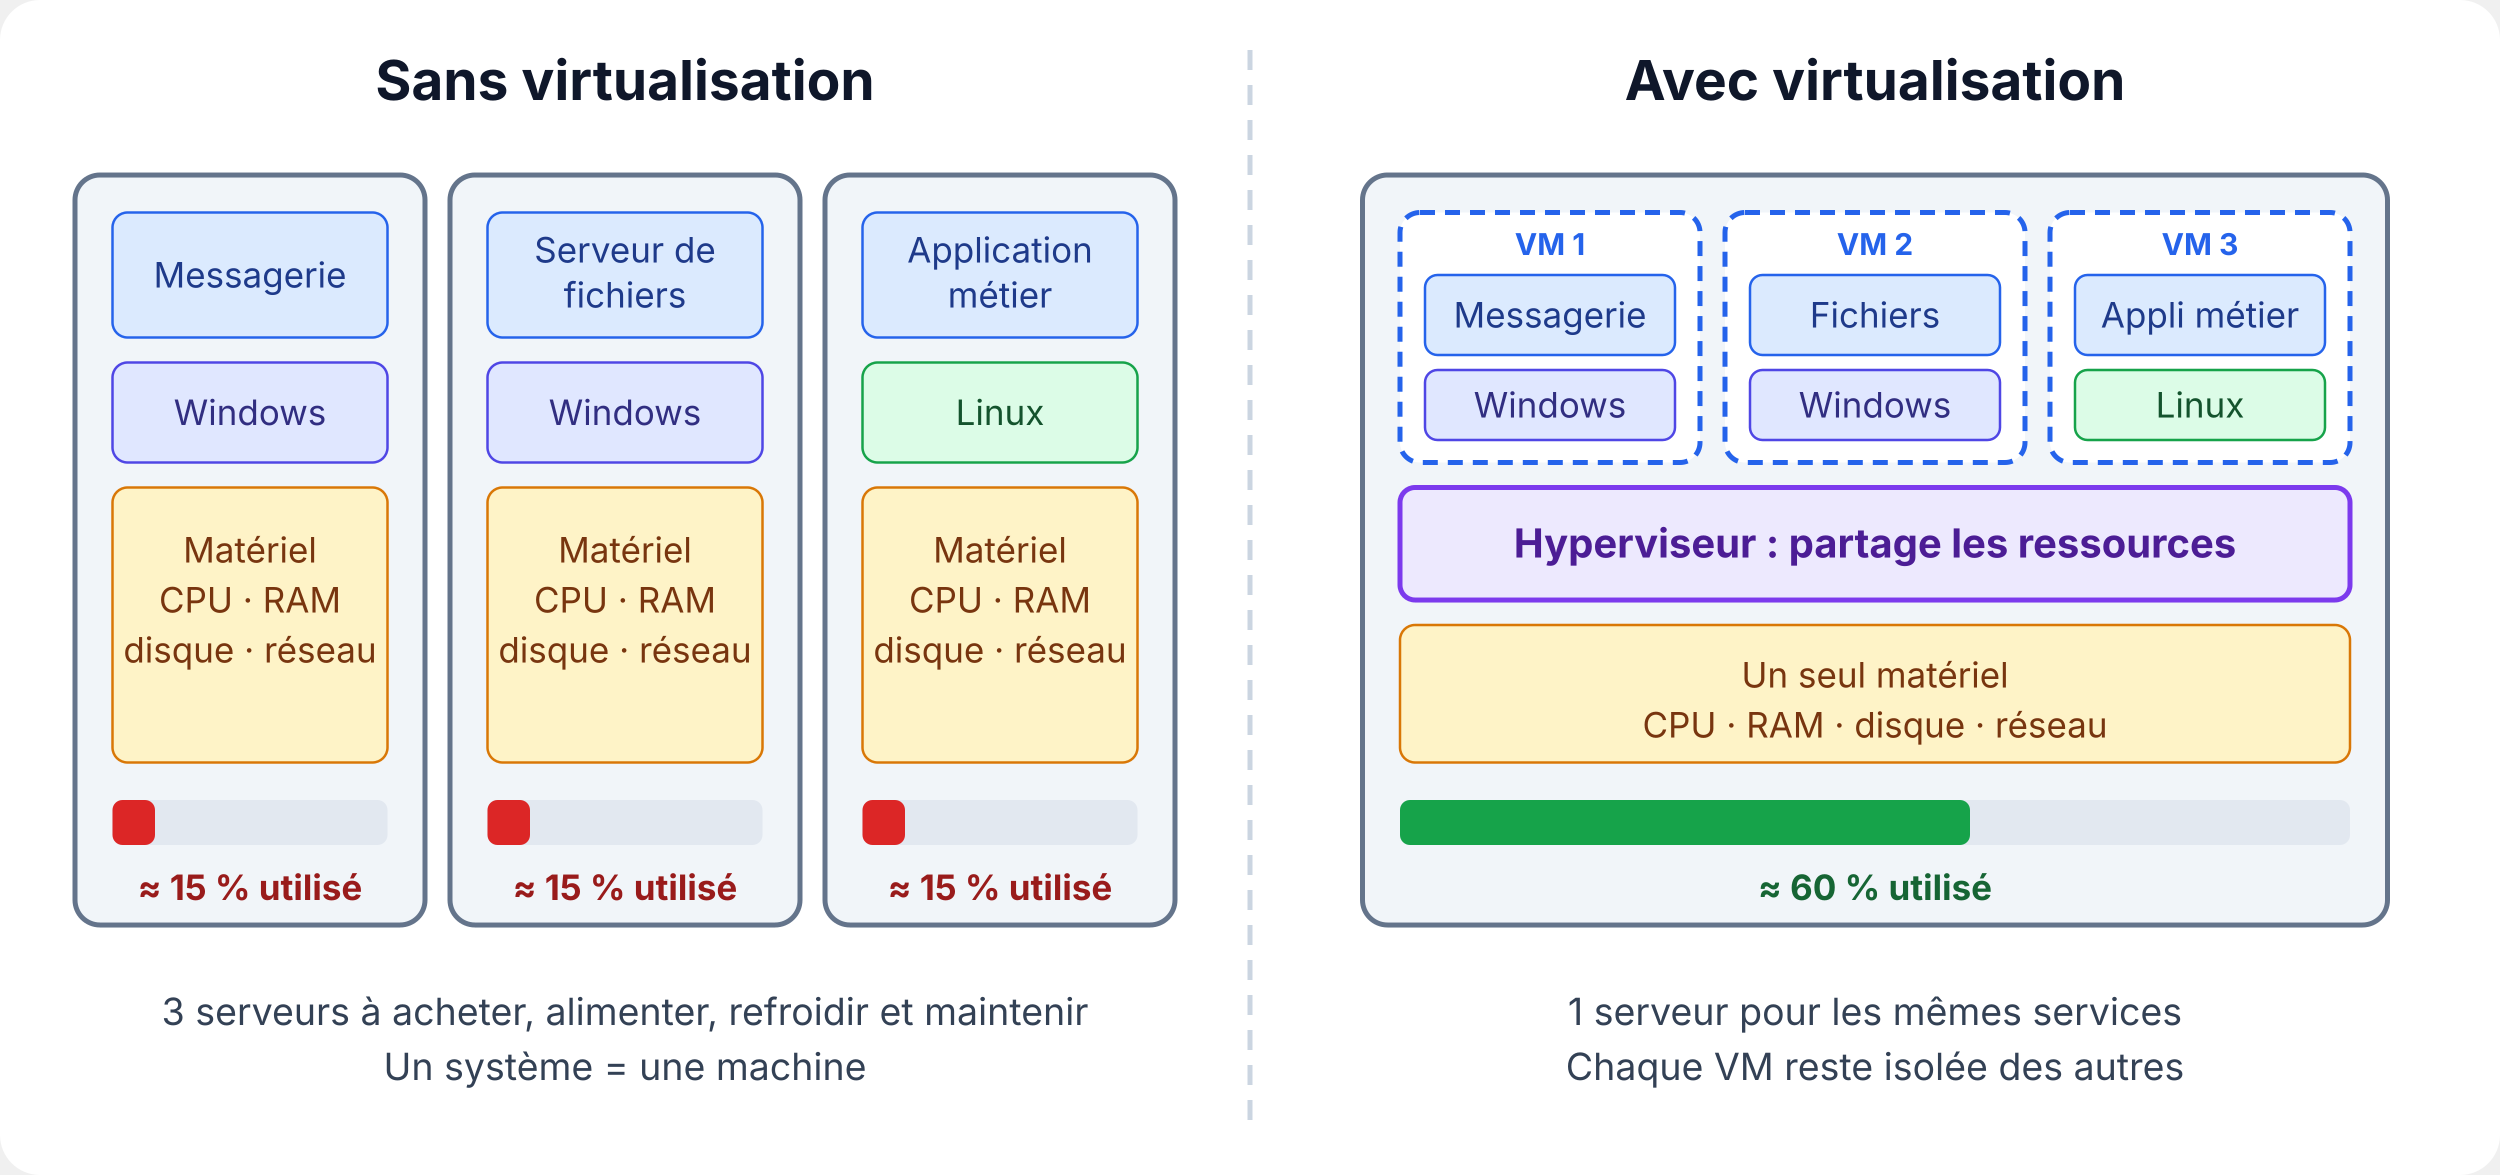
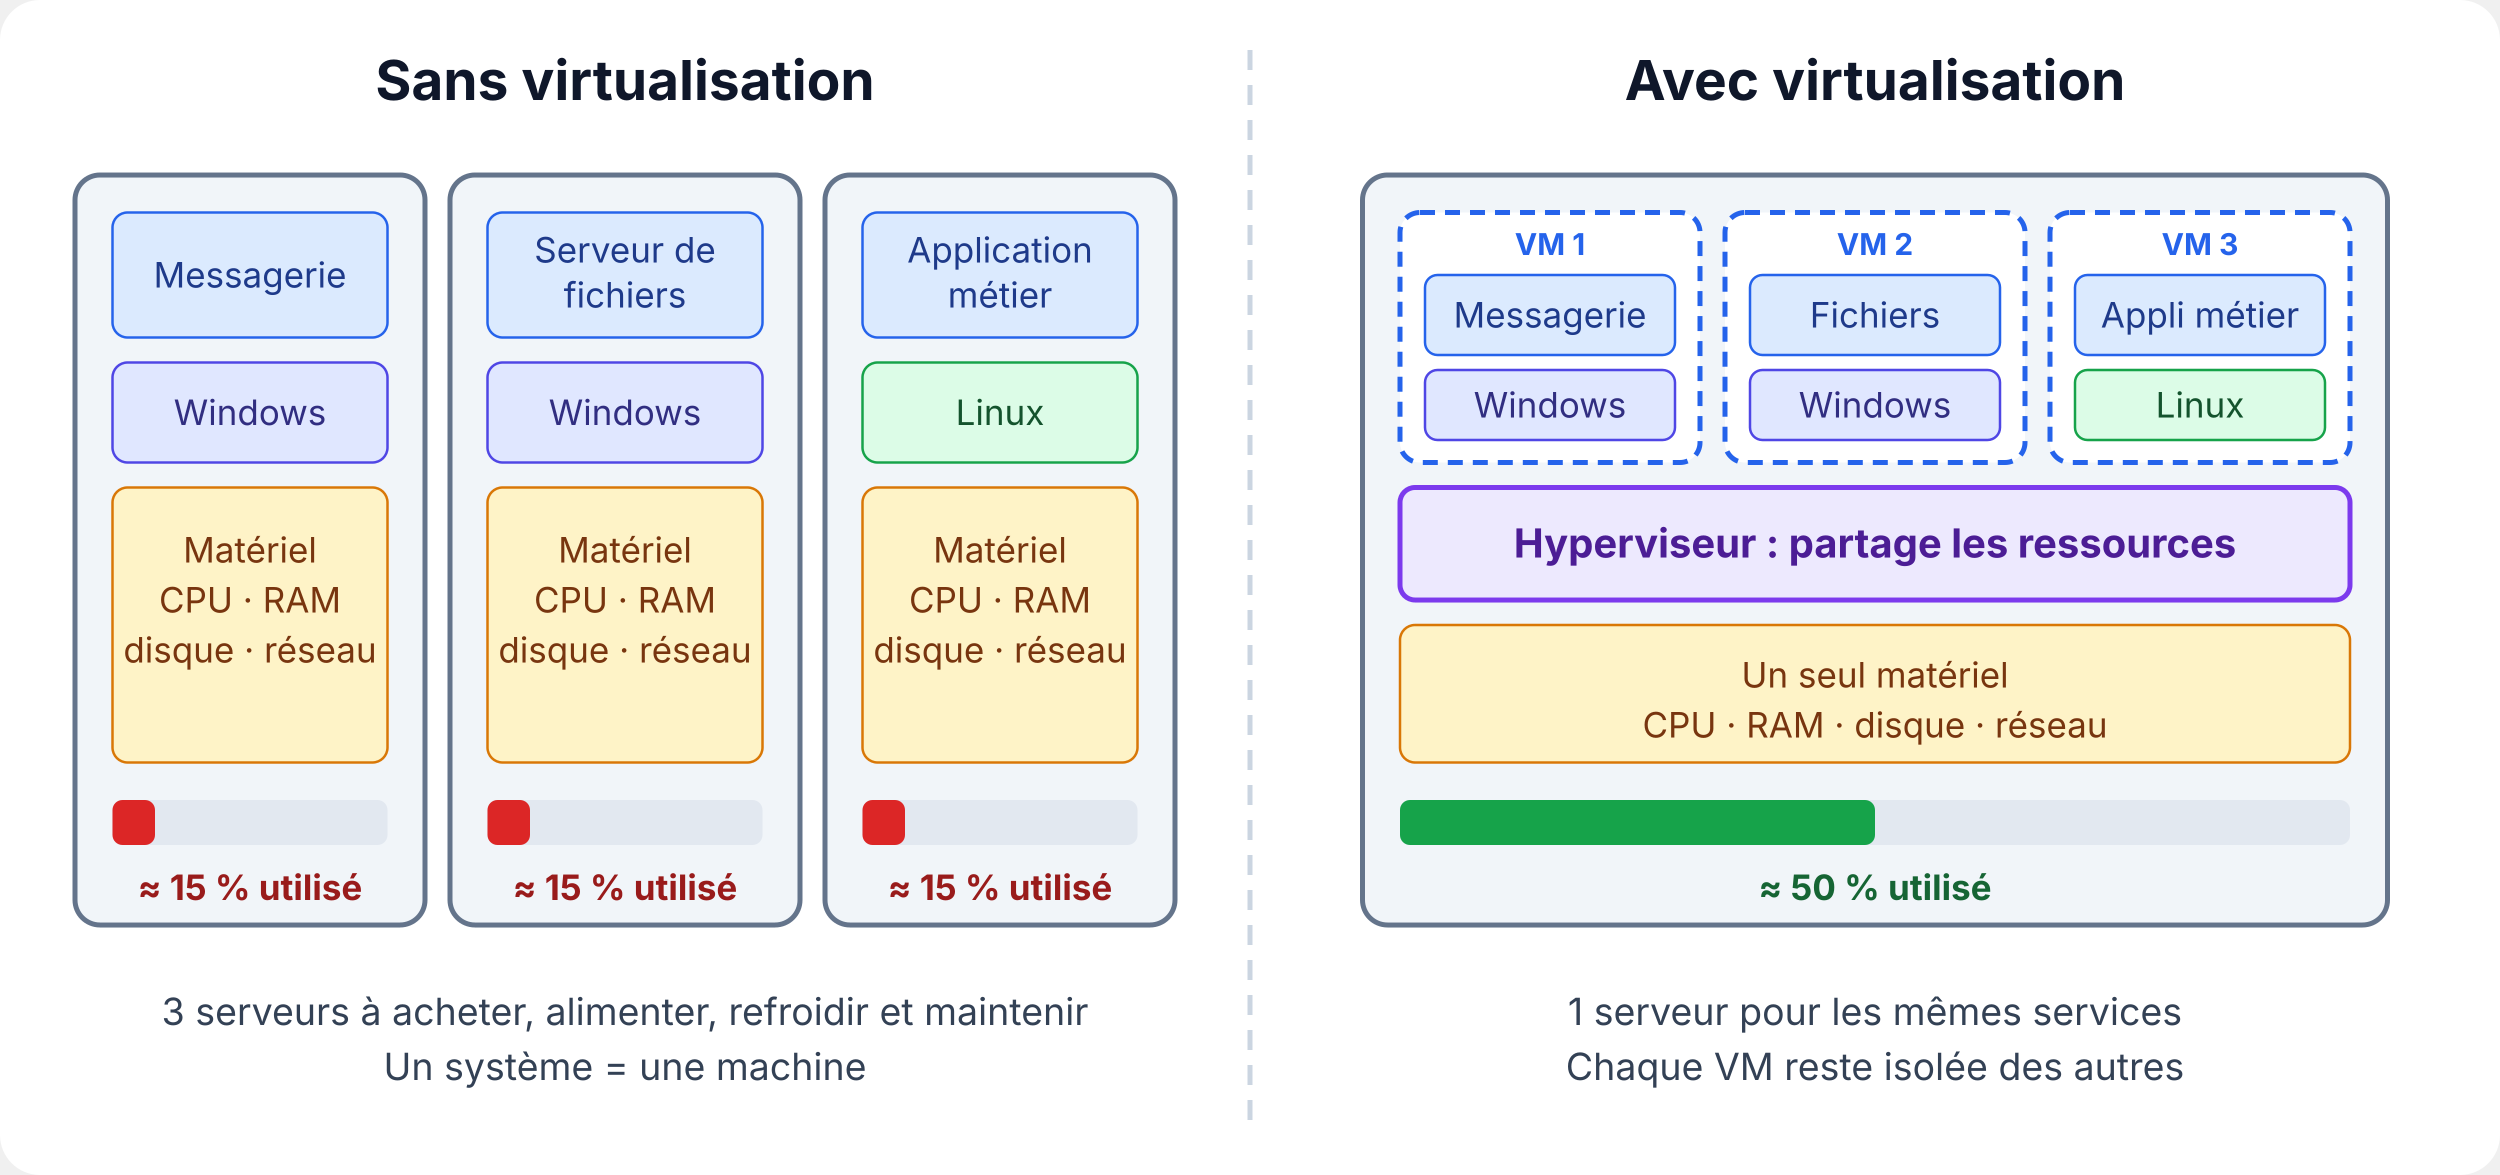
<svg xmlns="http://www.w3.org/2000/svg" width="1000" height="470" viewBox="0 0 1000 470" role="img" aria-labelledby="t d" font-family="Inter, 'Segoe UI', Arial, sans-serif">
  <rect x="0" y="0" width="1000" height="470" rx="16" fill="#ffffff" />
  <text x="250" y="40" text-anchor="middle" font-size="22" font-weight="700" fill="#0f172a">Sans virtualisation</text>
  <text x="750" y="40" text-anchor="middle" font-size="22" font-weight="700" fill="#0f172a">Avec virtualisation</text>
  <line x1="500" y1="20" x2="500" y2="450" stroke="#cbd5e1" stroke-width="2" stroke-dasharray="8 6" />
  <g font-size="14" text-anchor="middle">
    <g>
      <rect x="30" y="70" width="140" height="300" rx="10" fill="#f1f5f9" stroke="#64748b" stroke-width="2" />
      <rect x="45" y="85" width="110" height="50" rx="6" fill="#dbeafe" stroke="#2563eb" />
      <text x="100" y="115" fill="#1e3a8a">Messagerie</text>
      <rect x="45" y="145" width="110" height="40" rx="6" fill="#e0e7ff" stroke="#4f46e5" />
      <text x="100" y="170" fill="#312e81">Windows</text>
      <rect x="45" y="195" width="110" height="110" rx="6" fill="#fef3c7" stroke="#d97706" />
      <text x="100" y="225" fill="#78350f">Matériel</text>
      <text x="100" y="245" fill="#78350f">CPU · RAM</text>
      <text x="100" y="265" fill="#78350f">disque · réseau</text>
      <rect x="45" y="320" width="110" height="18" rx="4" fill="#e2e8f0" />
      <rect x="45" y="320" width="17" height="18" rx="4" fill="#dc2626" />
      <text x="100" y="360" fill="#991b1b" font-weight="700">≈ 15 % utilisé</text>
    </g>
    <g>
      <rect x="180" y="70" width="140" height="300" rx="10" fill="#f1f5f9" stroke="#64748b" stroke-width="2" />
      <rect x="195" y="85" width="110" height="50" rx="6" fill="#dbeafe" stroke="#2563eb" />
      <text x="250" y="105" fill="#1e3a8a">Serveur de</text>
      <text x="250" y="123" fill="#1e3a8a">fichiers</text>
      <rect x="195" y="145" width="110" height="40" rx="6" fill="#e0e7ff" stroke="#4f46e5" />
      <text x="250" y="170" fill="#312e81">Windows</text>
      <rect x="195" y="195" width="110" height="110" rx="6" fill="#fef3c7" stroke="#d97706" />
      <text x="250" y="225" fill="#78350f">Matériel</text>
      <text x="250" y="245" fill="#78350f">CPU · RAM</text>
      <text x="250" y="265" fill="#78350f">disque · réseau</text>
      <rect x="195" y="320" width="110" height="18" rx="4" fill="#e2e8f0" />
      <rect x="195" y="320" width="17" height="18" rx="4" fill="#dc2626" />
      <text x="250" y="360" fill="#991b1b" font-weight="700">≈ 15 % utilisé</text>
    </g>
    <g>
      <rect x="330" y="70" width="140" height="300" rx="10" fill="#f1f5f9" stroke="#64748b" stroke-width="2" />
      <rect x="345" y="85" width="110" height="50" rx="6" fill="#dbeafe" stroke="#2563eb" />
      <text x="400" y="105" fill="#1e3a8a">Application</text>
      <text x="400" y="123" fill="#1e3a8a">métier</text>
      <rect x="345" y="145" width="110" height="40" rx="6" fill="#dcfce7" stroke="#16a34a" />
      <text x="400" y="170" fill="#14532d">Linux</text>
      <rect x="345" y="195" width="110" height="110" rx="6" fill="#fef3c7" stroke="#d97706" />
      <text x="400" y="225" fill="#78350f">Matériel</text>
      <text x="400" y="245" fill="#78350f">CPU · RAM</text>
      <text x="400" y="265" fill="#78350f">disque · réseau</text>
      <rect x="345" y="320" width="110" height="18" rx="4" fill="#e2e8f0" />
      <rect x="345" y="320" width="17" height="18" rx="4" fill="#dc2626" />
      <text x="400" y="360" fill="#991b1b" font-weight="700">≈ 15 % utilisé</text>
    </g>
  </g>
  <text x="250" y="410" text-anchor="middle" font-size="15" fill="#334155">3 serveurs à acheter, alimenter, refroidir et maintenir</text>
  <text x="250" y="432" text-anchor="middle" font-size="15" fill="#334155">Un système = une machine</text>
  <g font-size="14" text-anchor="middle">
    <rect x="545" y="70" width="410" height="300" rx="10" fill="#f1f5f9" stroke="#64748b" stroke-width="2" />
    <rect x="560" y="85" width="120" height="100" rx="8" fill="#ffffff" stroke="#2563eb" stroke-width="2" stroke-dasharray="6 4" />
    <text x="620" y="102" fill="#2563eb" font-size="12" font-weight="700">VM 1</text>
    <rect x="570" y="110" width="100" height="32" rx="5" fill="#dbeafe" stroke="#2563eb" />
    <text x="620" y="131" fill="#1e3a8a">Messagerie</text>
    <rect x="570" y="148" width="100" height="28" rx="5" fill="#e0e7ff" stroke="#4f46e5" />
    <text x="620" y="167" fill="#312e81">Windows</text>
    <rect x="690" y="85" width="120" height="100" rx="8" fill="#ffffff" stroke="#2563eb" stroke-width="2" stroke-dasharray="6 4" />
    <text x="750" y="102" fill="#2563eb" font-size="12" font-weight="700">VM 2</text>
    <rect x="700" y="110" width="100" height="32" rx="5" fill="#dbeafe" stroke="#2563eb" />
    <text x="750" y="131" fill="#1e3a8a">Fichiers</text>
    <rect x="700" y="148" width="100" height="28" rx="5" fill="#e0e7ff" stroke="#4f46e5" />
    <text x="750" y="167" fill="#312e81">Windows</text>
    <rect x="820" y="85" width="120" height="100" rx="8" fill="#ffffff" stroke="#2563eb" stroke-width="2" stroke-dasharray="6 4" />
    <text x="880" y="102" fill="#2563eb" font-size="12" font-weight="700">VM 3</text>
    <rect x="830" y="110" width="100" height="32" rx="5" fill="#dbeafe" stroke="#2563eb" />
    <text x="880" y="131" fill="#1e3a8a">Appli métier</text>
    <rect x="830" y="148" width="100" height="28" rx="5" fill="#dcfce7" stroke="#16a34a" />
    <text x="880" y="167" fill="#14532d">Linux</text>
    <rect x="560" y="195" width="380" height="45" rx="6" fill="#ede9fe" stroke="#7c3aed" stroke-width="2" />
    <text x="750" y="223" fill="#4c1d95" font-weight="700" font-size="16">Hyperviseur : partage les ressources</text>
    <rect x="560" y="250" width="380" height="55" rx="6" fill="#fef3c7" stroke="#d97706" />
    <text x="750" y="275" fill="#78350f">Un seul matériel</text>
    <text x="750" y="295" fill="#78350f">CPU · RAM · disque · réseau</text>
    <rect x="560" y="320" width="380" height="18" rx="4" fill="#e2e8f0" />
-     <rect x="560" y="320" width="228" height="18" rx="4" fill="#16a34a" />
-     <text x="750" y="360" fill="#166534" font-weight="700">≈ 60 % utilisé</text>
+     <rect x="560" y="320" width="190" height="18" rx="4" fill="#16a34a" />
+     <text x="750" y="360" fill="#166534" font-weight="700">≈ 50 % utilisé</text>
  </g>
  <text x="750" y="410" text-anchor="middle" font-size="15" fill="#334155">1 serveur pour les mêmes services</text>
  <text x="750" y="432" text-anchor="middle" font-size="15" fill="#334155">Chaque VM reste isolée des autres</text>
</svg>
